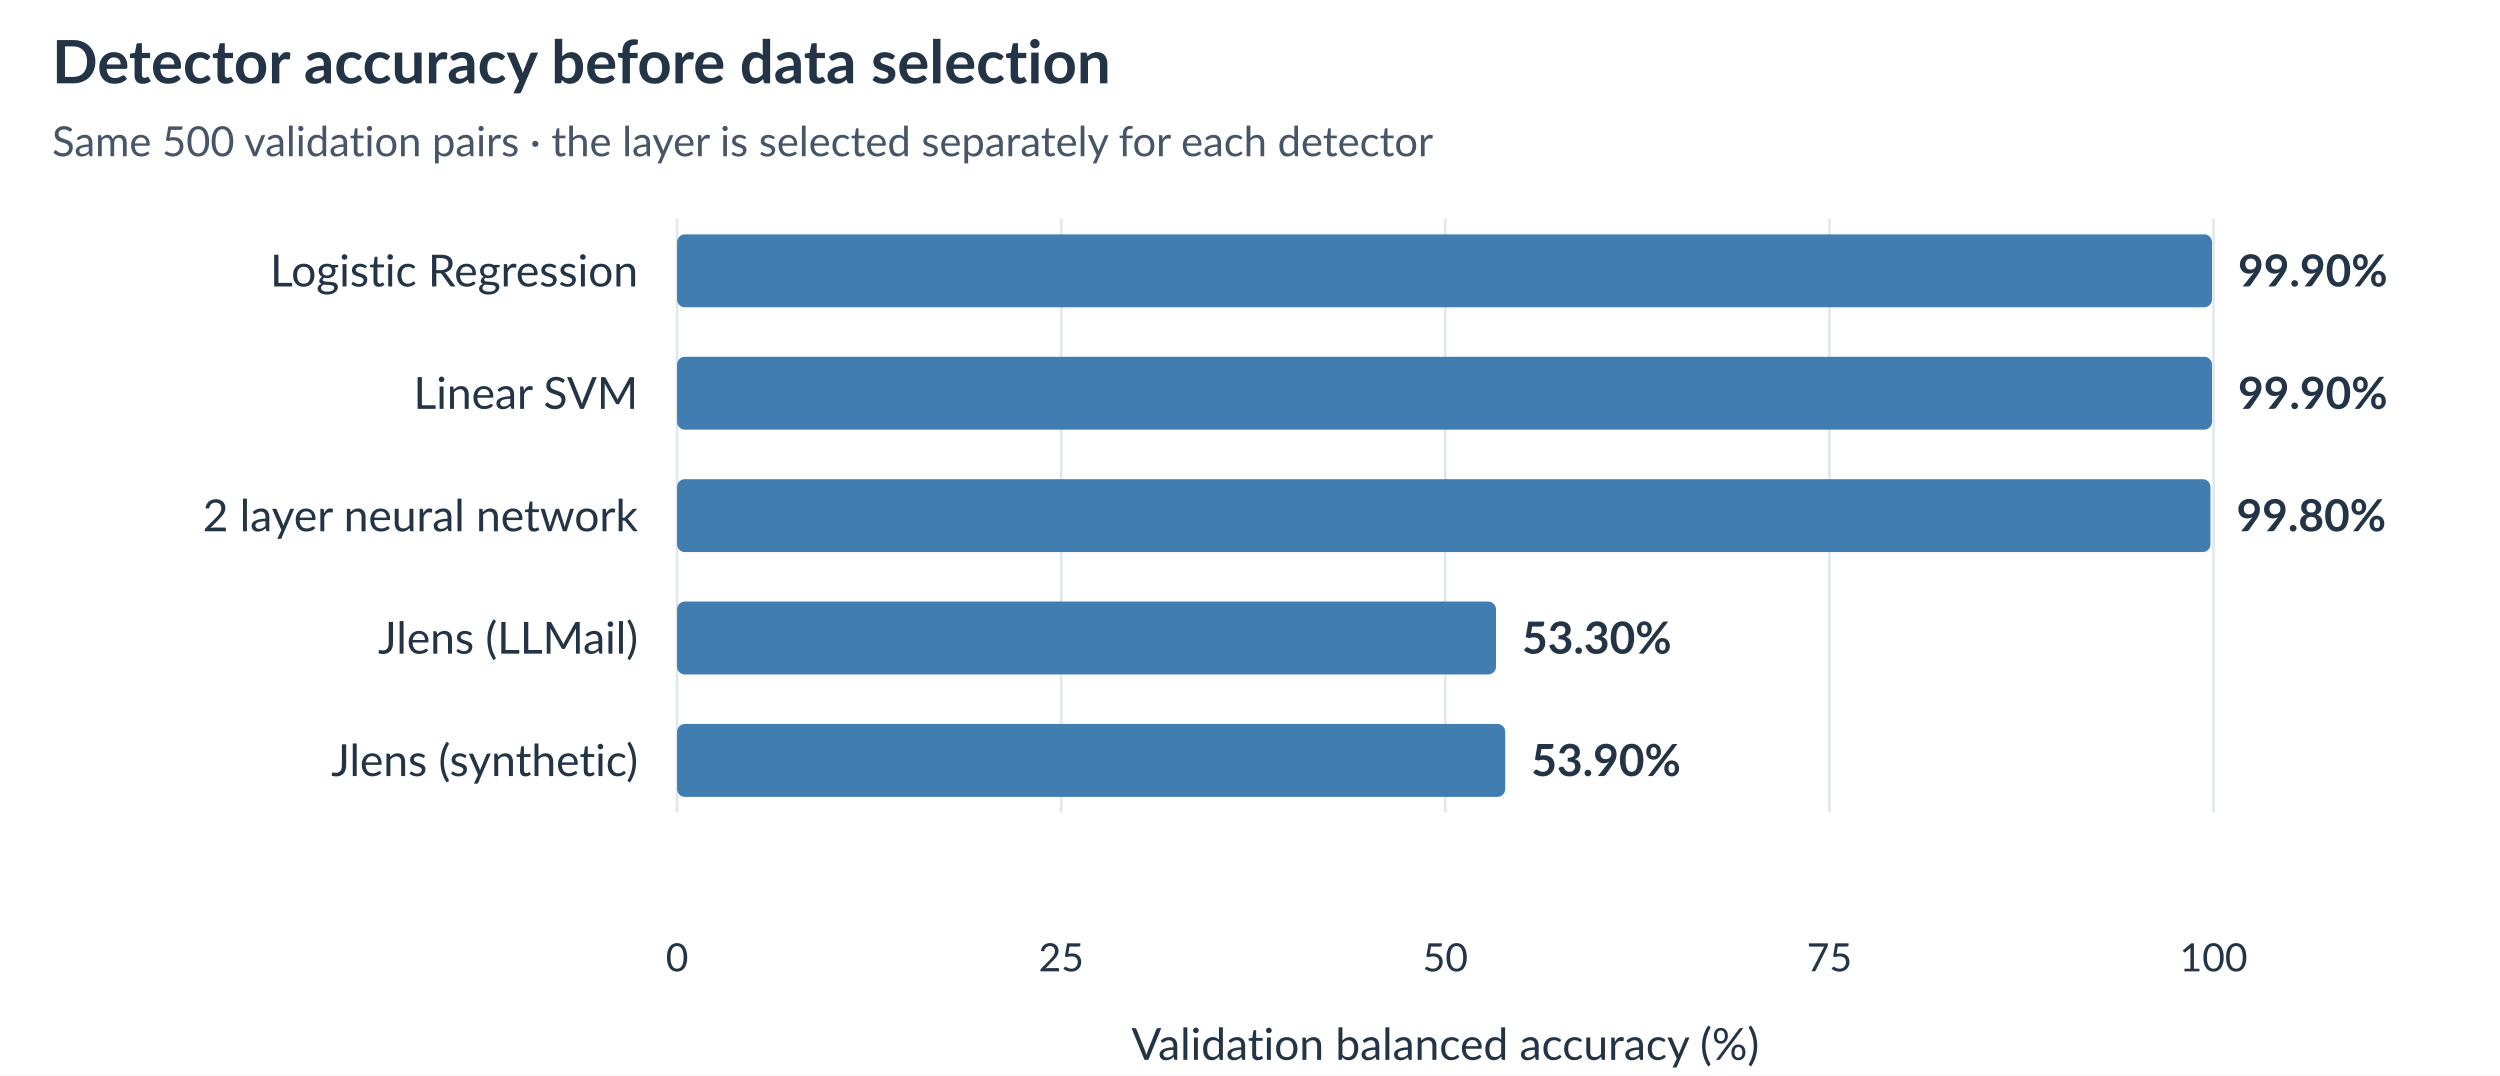
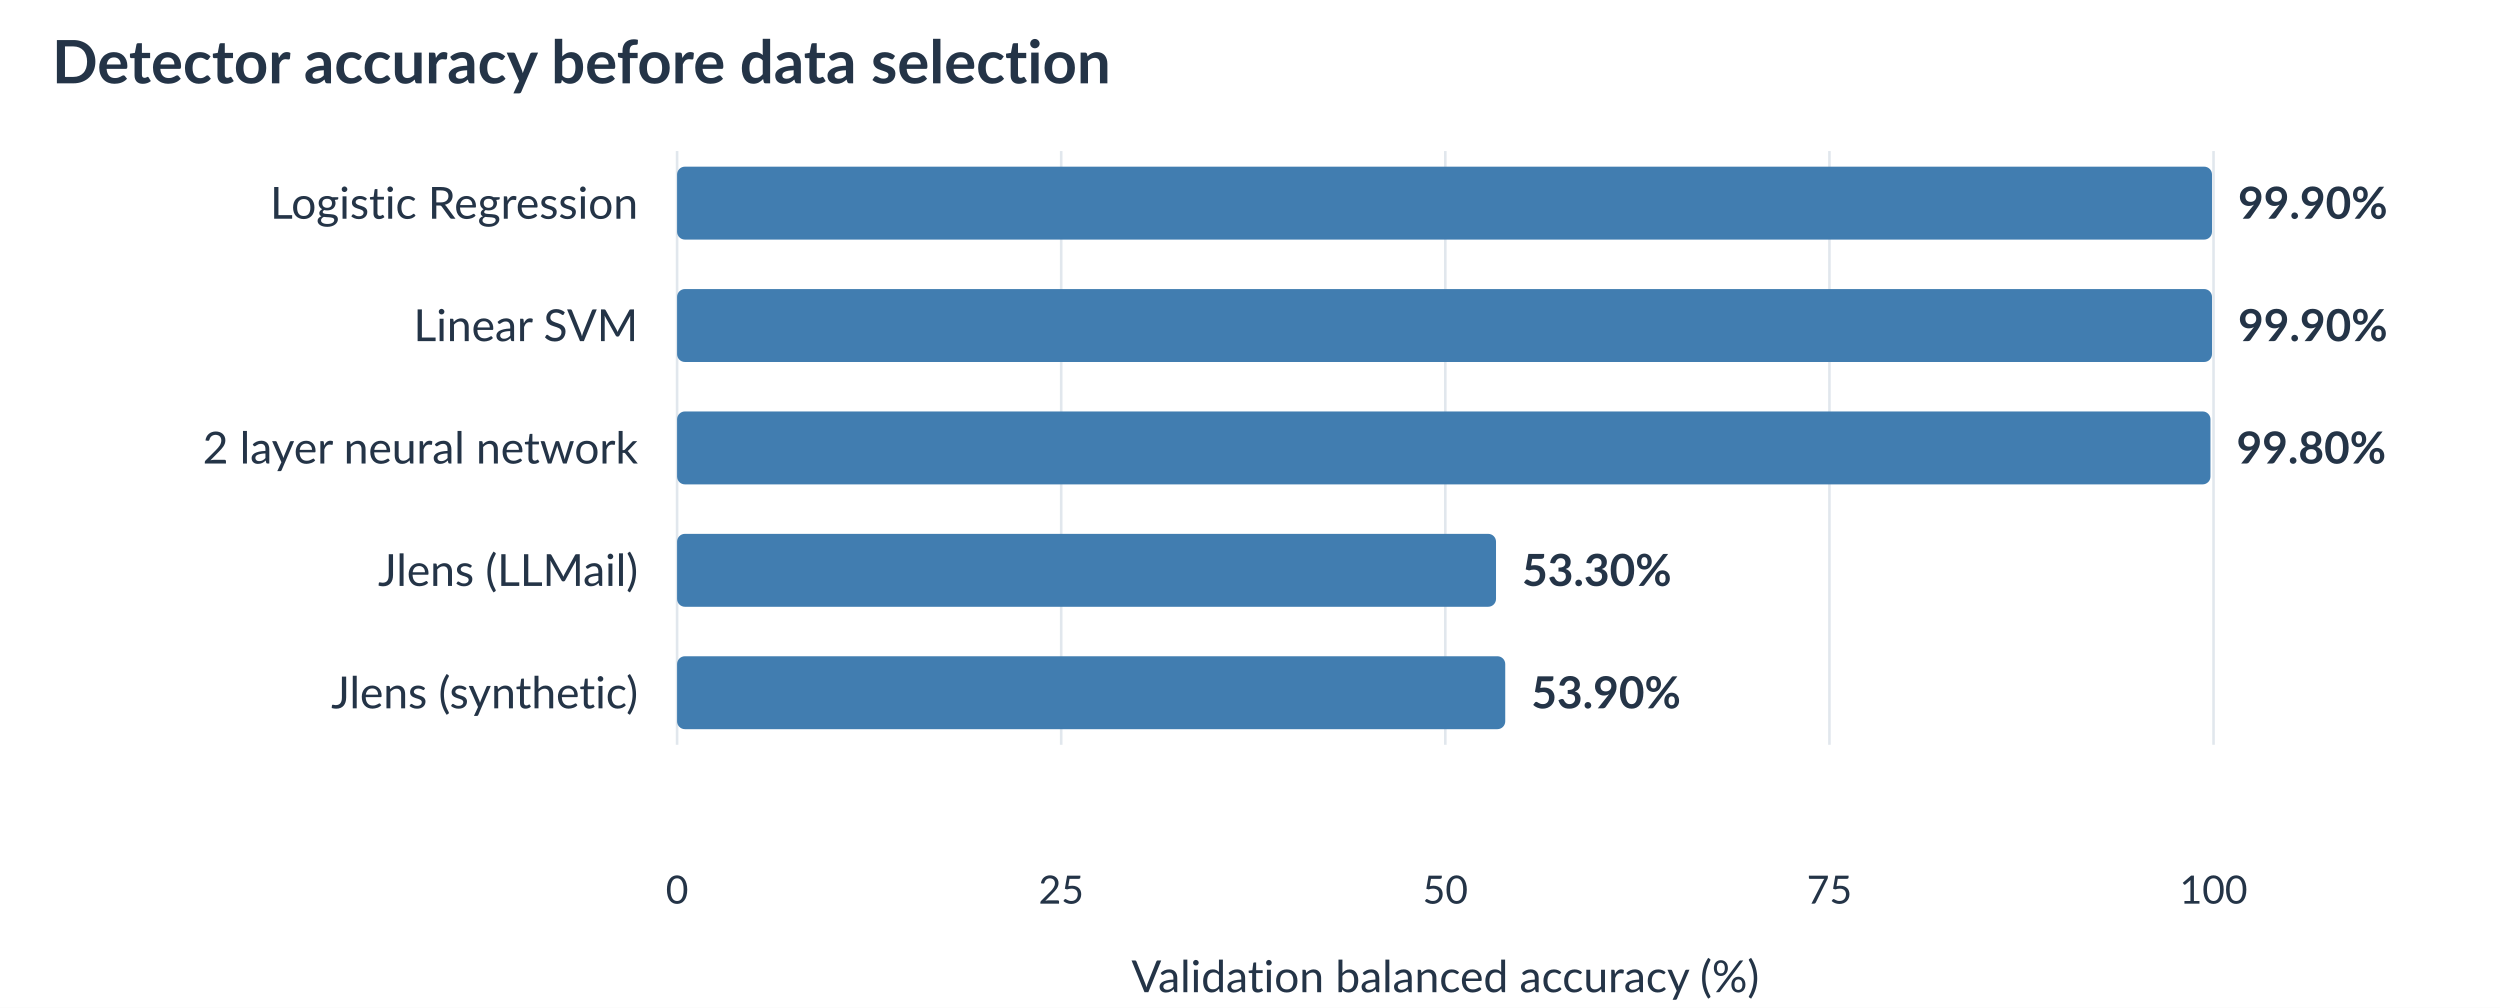
- <svg xmlns="http://www.w3.org/2000/svg" viewBox="0 0 960 413" role="img" aria-labelledby="title desc">
+ <svg xmlns="http://www.w3.org/2000/svg" viewBox="0 0 960 387" role="img" aria-labelledby="title desc">
  <rect width="100%" height="100%" fill="white" />
  <g font-family="Lato, Arial, sans-serif" fill="#243447">
    <text x="20" y="32" font-size="23" font-weight="700">Detector accuracy before data selection</text>
-     <text x="20" y="60" font-size="16" fill="#475569">Same 500 validation pairs · the layer is selected separately for each detector</text>
-     <line x1="260.0" x2="260.0" y1="84" y2="312" stroke="#e1e7ed" />
-     <text x="260.0" y="373" text-anchor="middle" font-size="15">0</text>
-     <line x1="407.5" x2="407.5" y1="84" y2="312" stroke="#e1e7ed" />
-     <text x="407.5" y="373" text-anchor="middle" font-size="15">25</text>
-     <line x1="555.0" x2="555.0" y1="84" y2="312" stroke="#e1e7ed" />
-     <text x="555.0" y="373" text-anchor="middle" font-size="15">50</text>
-     <line x1="702.5" x2="702.5" y1="84" y2="312" stroke="#e1e7ed" />
-     <text x="702.5" y="373" text-anchor="middle" font-size="15">75</text>
-     <line x1="850.0" x2="850.0" y1="84" y2="312" stroke="#e1e7ed" />
-     <text x="850.0" y="373" text-anchor="middle" font-size="15">100</text>
-     <text x="245" y="110" text-anchor="end" font-size="17">Logistic Regression</text>
-     <rect x="260" y="90" width="589.41" height="28" rx="3" fill="#417db0" />
-     <text x="859.41" y="110" text-anchor="start" font-size="17" font-weight="700">99.90%</text>
-     <text x="245" y="157" text-anchor="end" font-size="17">Linear SVM</text>
-     <rect x="260" y="137" width="589.41" height="28" rx="3" fill="#417db0" />
-     <text x="859.41" y="157" text-anchor="start" font-size="17" font-weight="700">99.90%</text>
-     <text x="245" y="204" text-anchor="end" font-size="17">2 layer neural network</text>
-     <rect x="260" y="184" width="588.82" height="28" rx="3" fill="#417db0" />
-     <text x="858.82" y="204" text-anchor="start" font-size="17" font-weight="700">99.80%</text>
-     <text x="245" y="251" text-anchor="end" font-size="17">Jlens (LLMail)</text>
-     <rect x="260" y="231" width="314.47" height="28" rx="3" fill="#417db0" />
-     <text x="584.47" y="251" text-anchor="start" font-size="17" font-weight="700">53.30%</text>
-     <text x="245" y="298" text-anchor="end" font-size="17">Jlens (synthetic)</text>
-     <rect x="260" y="278" width="318.01" height="28" rx="3" fill="#417db0" />
-     <text x="588.01" y="298" text-anchor="start" font-size="17" font-weight="700">53.90%</text>
-     <text x="555.0" y="407" text-anchor="middle" font-size="17">Validation balanced accuracy (%)</text>
+     <line x1="260.0" x2="260.0" y1="58" y2="286" stroke="#e1e7ed" />
+     <text x="260.0" y="347" text-anchor="middle" font-size="15">0</text>
+     <line x1="407.5" x2="407.5" y1="58" y2="286" stroke="#e1e7ed" />
+     <text x="407.5" y="347" text-anchor="middle" font-size="15">25</text>
+     <line x1="555.0" x2="555.0" y1="58" y2="286" stroke="#e1e7ed" />
+     <text x="555.0" y="347" text-anchor="middle" font-size="15">50</text>
+     <line x1="702.5" x2="702.5" y1="58" y2="286" stroke="#e1e7ed" />
+     <text x="702.5" y="347" text-anchor="middle" font-size="15">75</text>
+     <line x1="850.0" x2="850.0" y1="58" y2="286" stroke="#e1e7ed" />
+     <text x="850.0" y="347" text-anchor="middle" font-size="15">100</text>
+     <text x="245" y="84" text-anchor="end" font-size="17">Logistic Regression</text>
+     <rect x="260" y="64" width="589.41" height="28" rx="3" fill="#417db0" />
+     <text x="859.41" y="84" text-anchor="start" font-size="17" font-weight="700">99.90%</text>
+     <text x="245" y="131" text-anchor="end" font-size="17">Linear SVM</text>
+     <rect x="260" y="111" width="589.41" height="28" rx="3" fill="#417db0" />
+     <text x="859.41" y="131" text-anchor="start" font-size="17" font-weight="700">99.90%</text>
+     <text x="245" y="178" text-anchor="end" font-size="17">2 layer neural network</text>
+     <rect x="260" y="158" width="588.82" height="28" rx="3" fill="#417db0" />
+     <text x="858.82" y="178" text-anchor="start" font-size="17" font-weight="700">99.80%</text>
+     <text x="245" y="225" text-anchor="end" font-size="17">Jlens (LLMail)</text>
+     <rect x="260" y="205" width="314.47" height="28" rx="3" fill="#417db0" />
+     <text x="584.47" y="225" text-anchor="start" font-size="17" font-weight="700">53.30%</text>
+     <text x="245" y="272" text-anchor="end" font-size="17">Jlens (synthetic)</text>
+     <rect x="260" y="252" width="318.01" height="28" rx="3" fill="#417db0" />
+     <text x="588.01" y="272" text-anchor="start" font-size="17" font-weight="700">53.90%</text>
+     <text x="555.0" y="381" text-anchor="middle" font-size="17">Validation balanced accuracy (%)</text>
  </g>
</svg>
